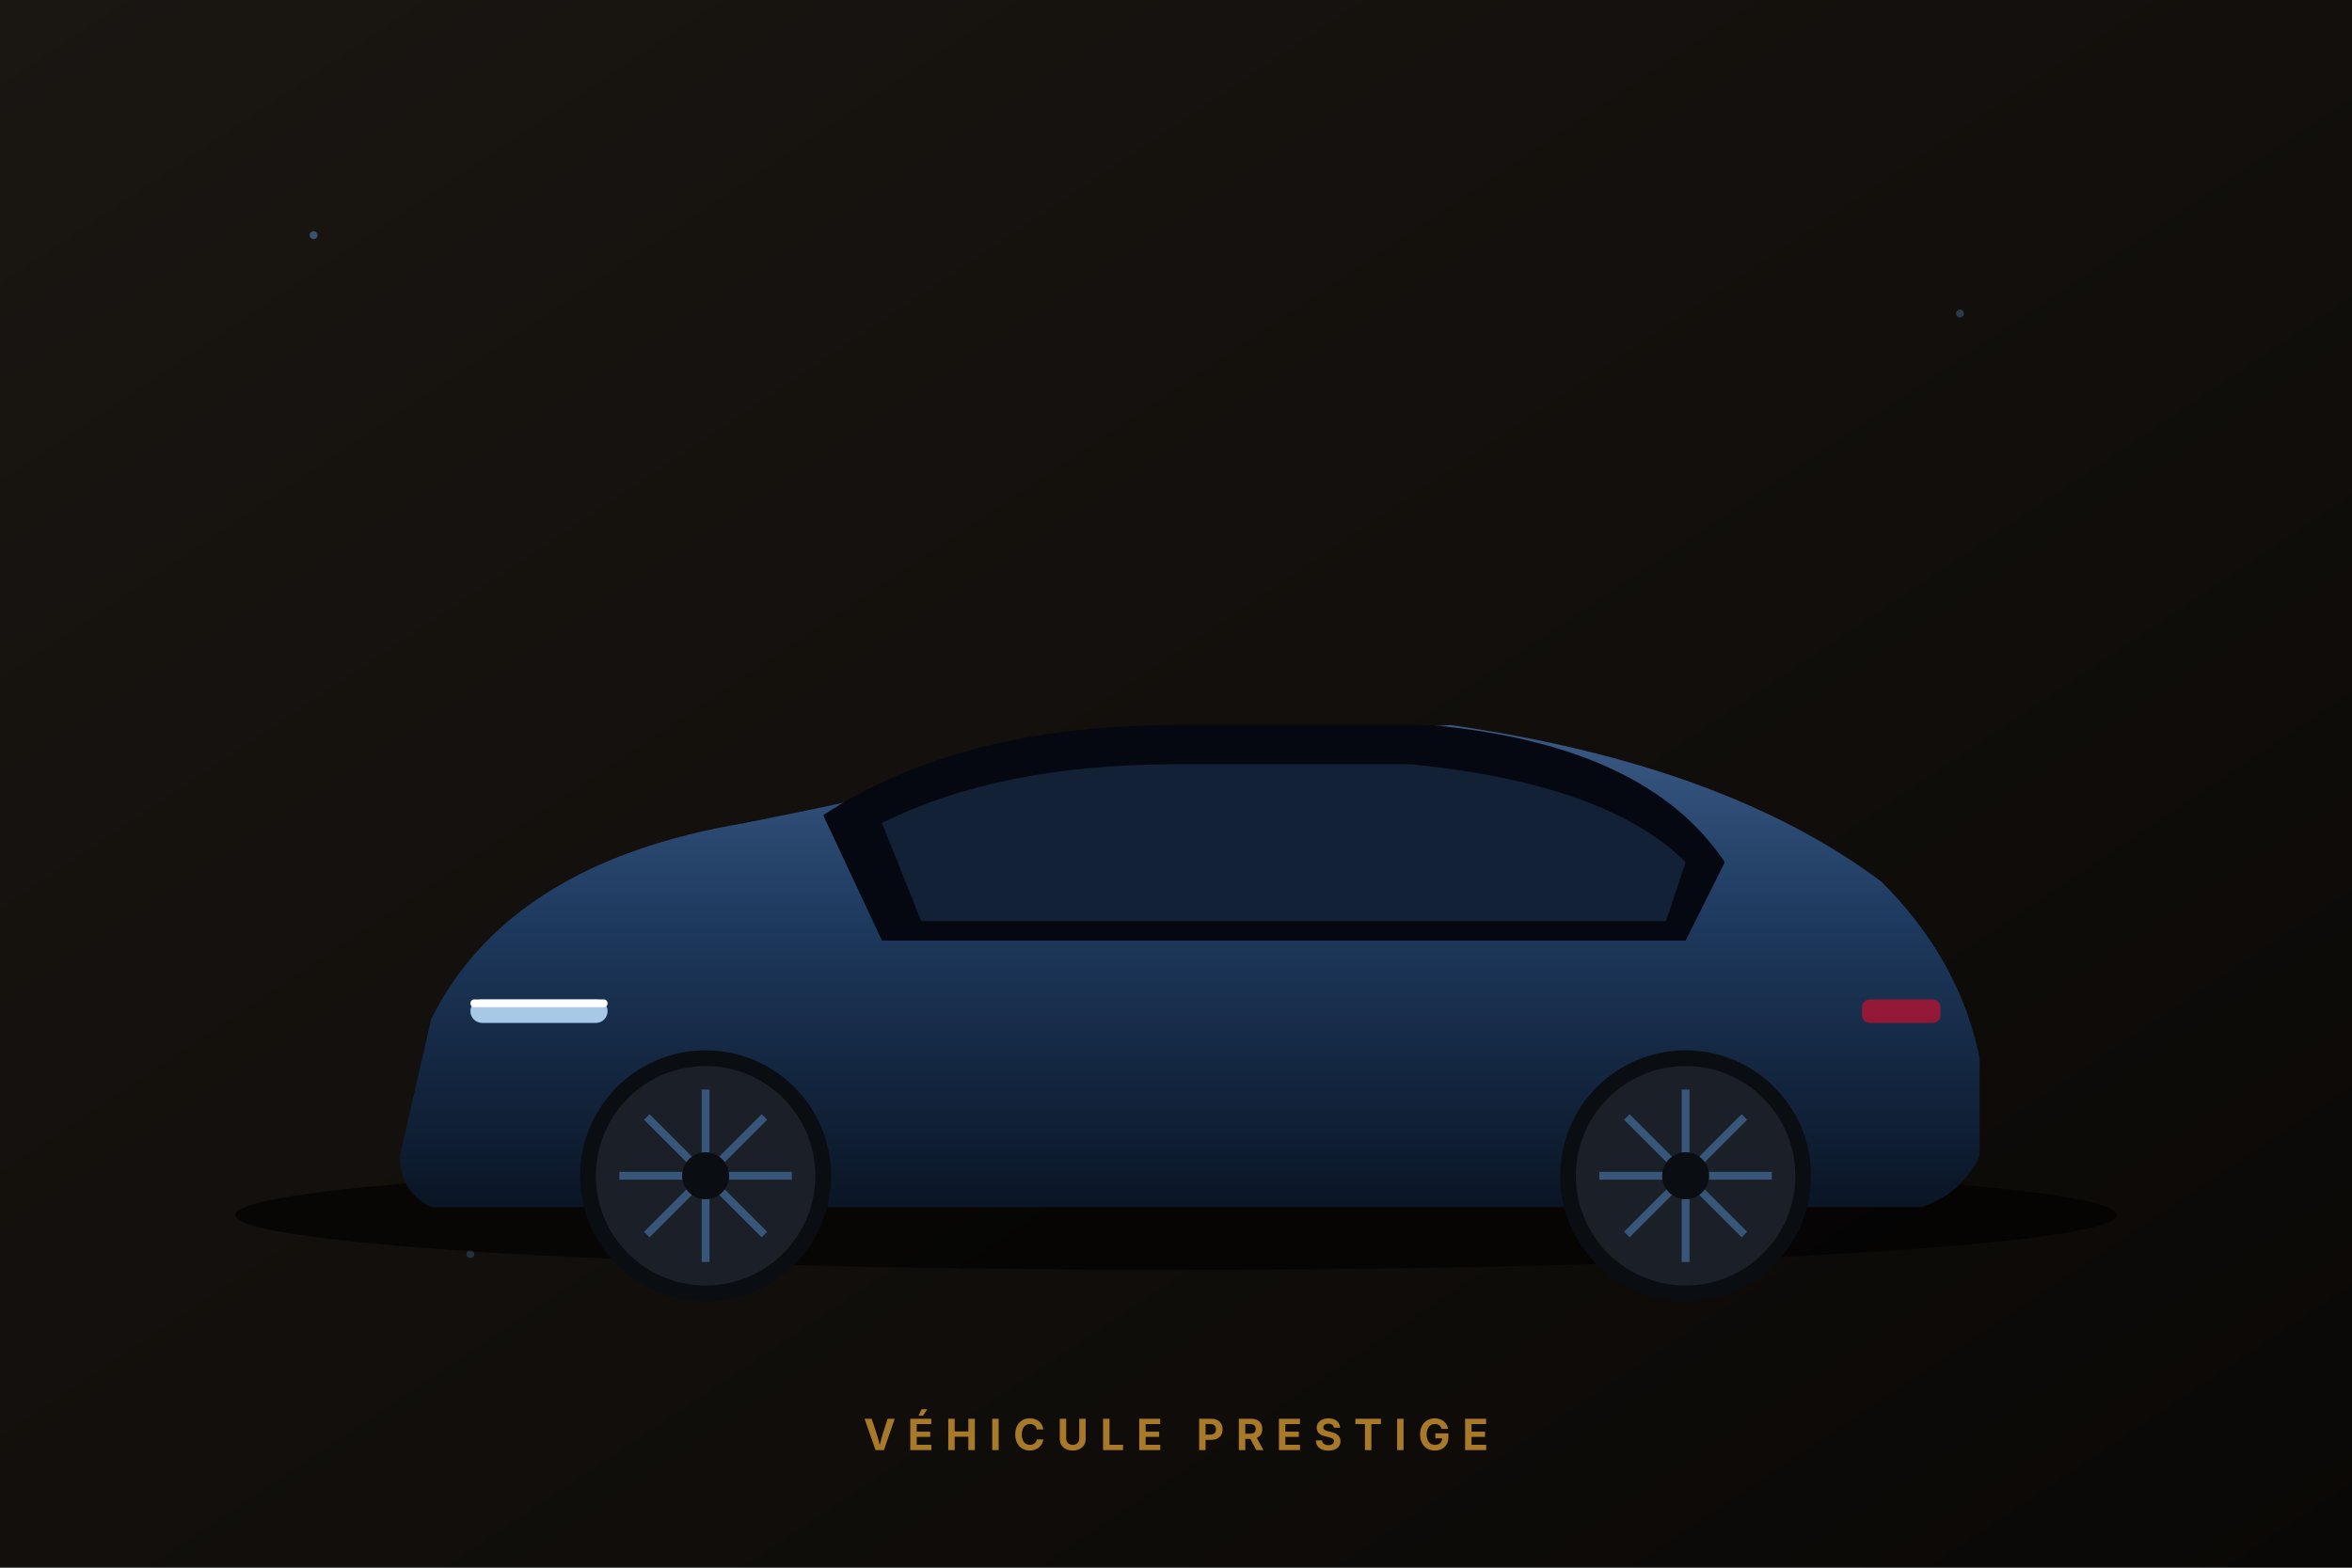
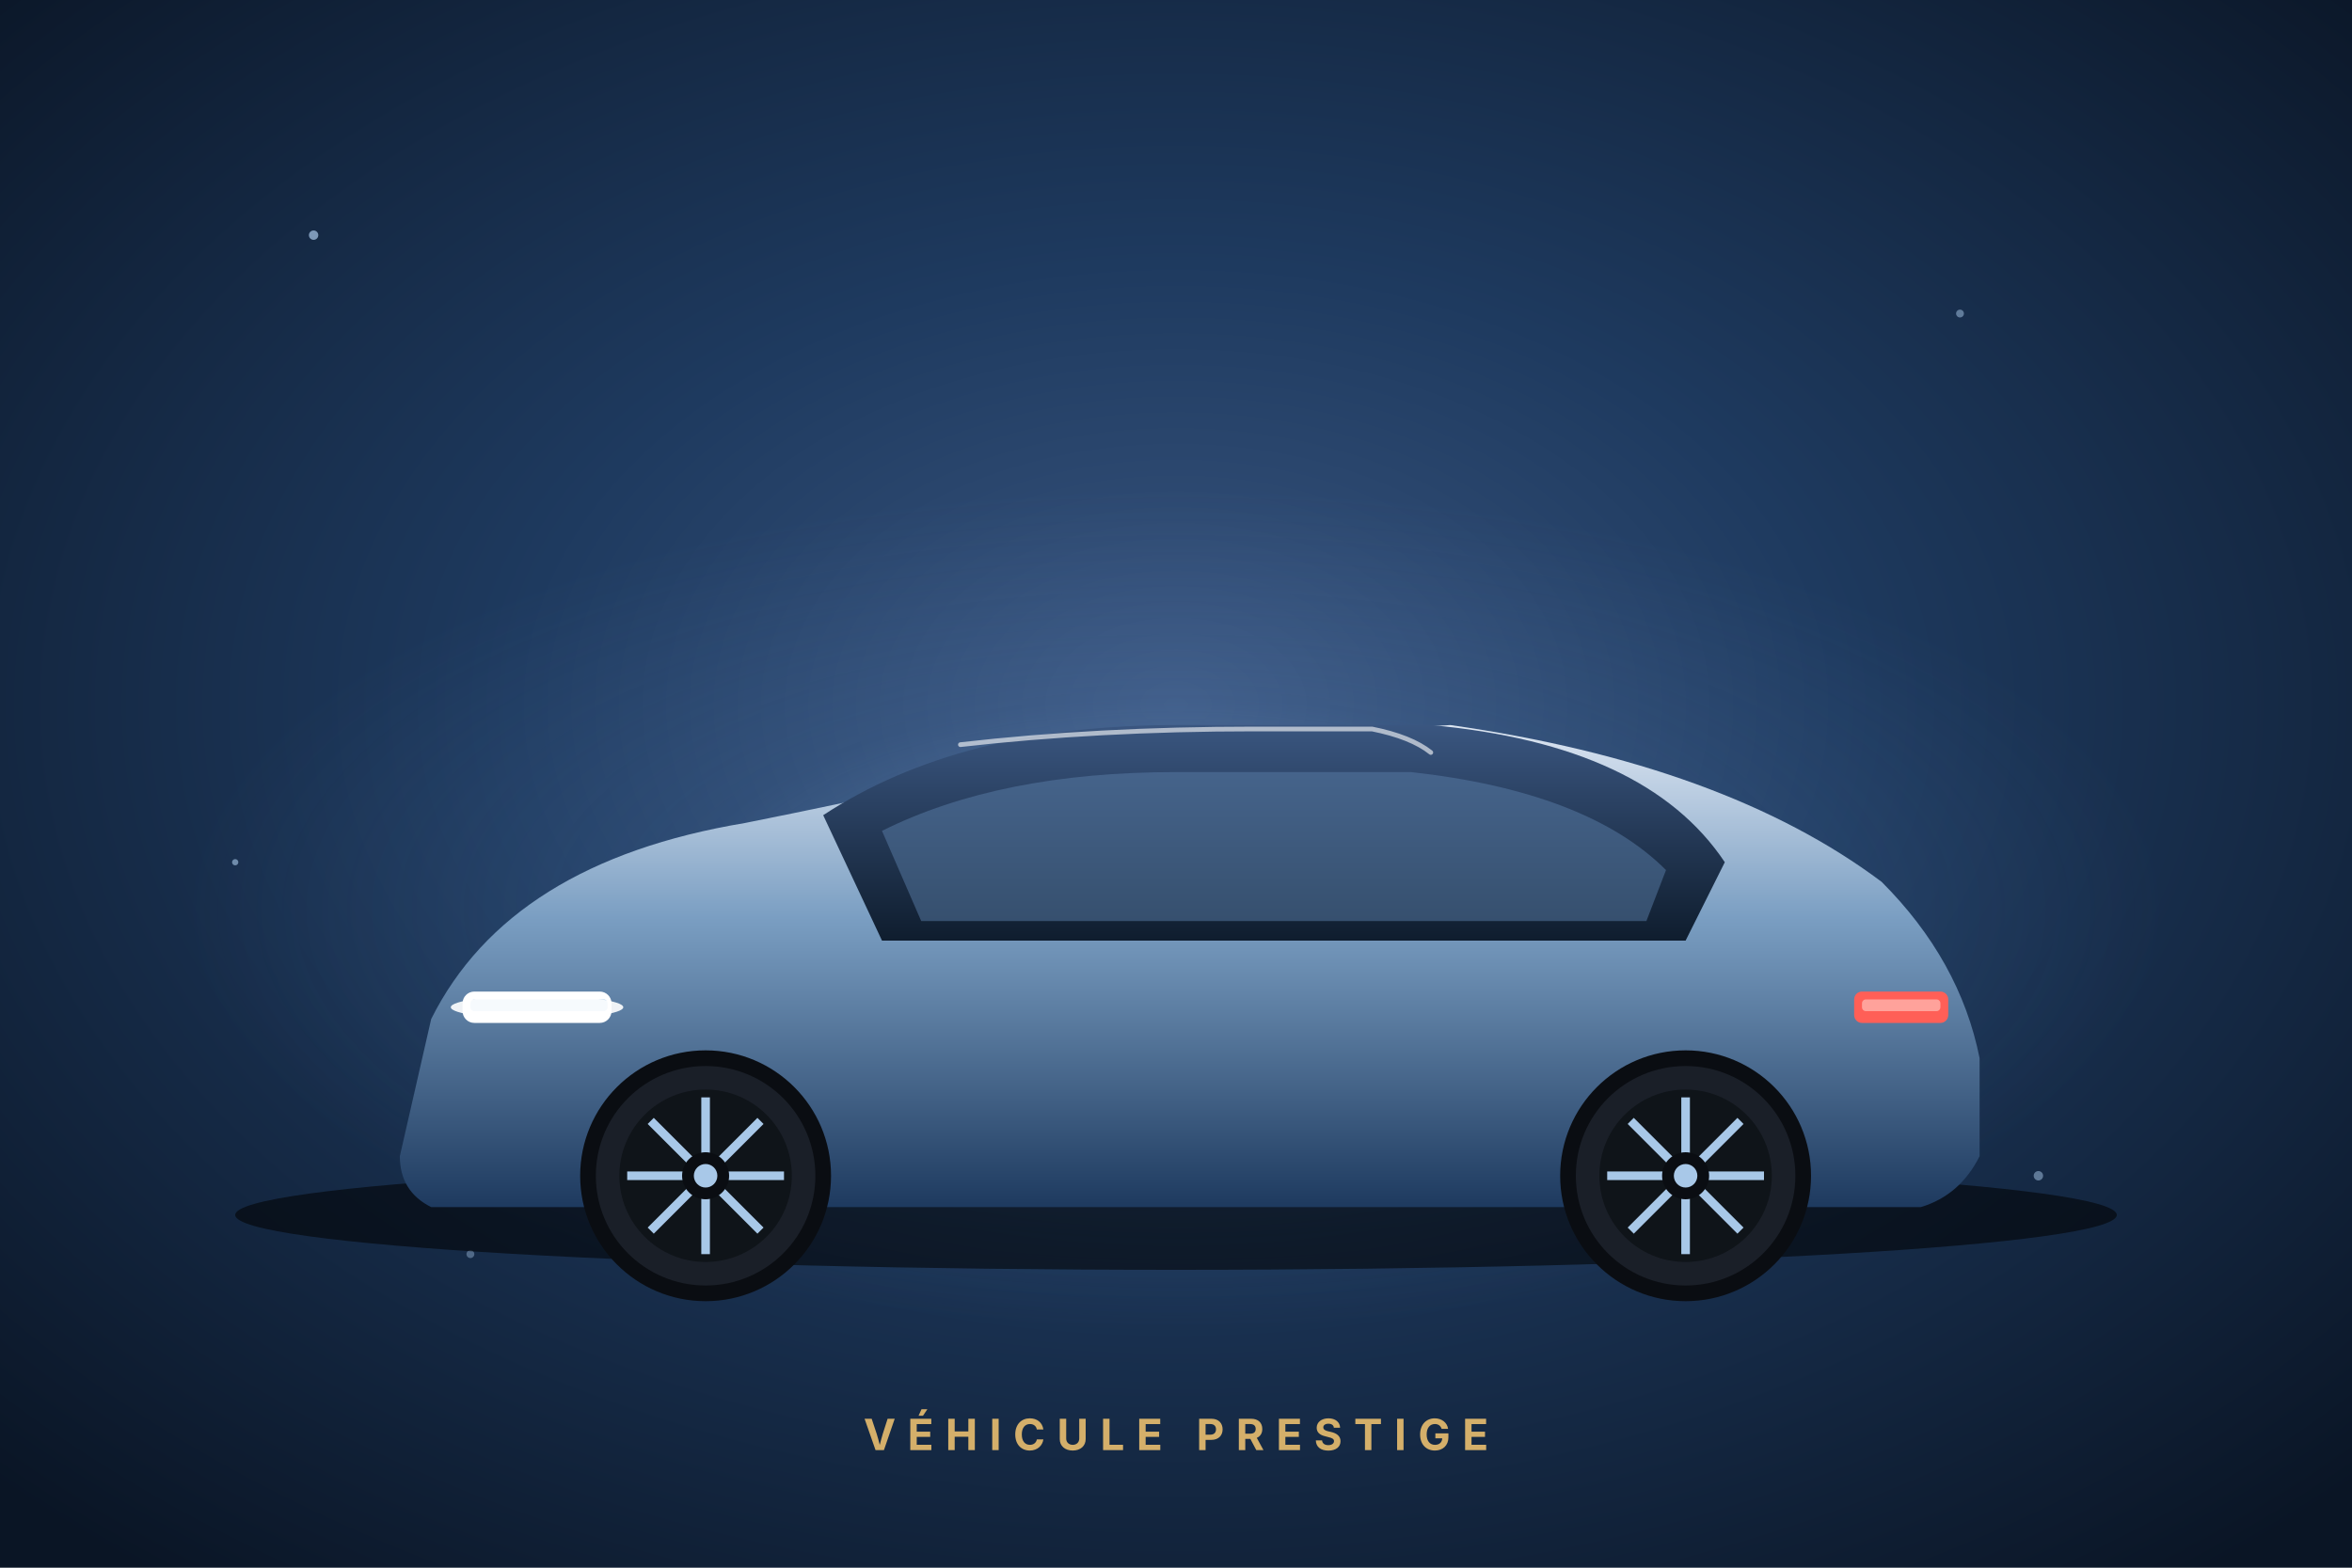
<svg xmlns="http://www.w3.org/2000/svg" viewBox="0 0 600 400" preserveAspectRatio="xMidYMid slice">
  <defs>
-     <linearGradient id="bgp" x1="0" y1="0" x2="1" y2="1">
-       <stop offset="0%" stop-color="#1a1612" />
-       <stop offset="100%" stop-color="#0a0806" />
+     <radialGradient id="bgp" cx="0.5" cy="0.45" r="0.7">
+       <stop offset="0%" stop-color="#3a5680" stop-opacity="1" />
+       <stop offset="40%" stop-color="#1e3a5f" stop-opacity="1" />
+       <stop offset="100%" stop-color="#0a1525" stop-opacity="1" />
+     </radialGradient>
+     <radialGradient id="spotlight" cx="0.5" cy="0.55" r="0.45">
+       <stop offset="0%" stop-color="#a8c8e8" stop-opacity="0.5" />
+       <stop offset="50%" stop-color="#6d96cc" stop-opacity="0.15" />
+       <stop offset="100%" stop-color="#6d96cc" stop-opacity="0" />
+     </radialGradient>
+     <linearGradient id="sport" x1="0" y1="0" x2="0" y2="1">
+       <stop offset="0%" stop-color="#dde6f2" />
+       <stop offset="40%" stop-color="#7a9ec2" />
+       <stop offset="100%" stop-color="#1e3a5f" />
    </linearGradient>
-     <linearGradient id="sport" x1="0" y1="0" x2="0" y2="1">
-       <stop offset="0%" stop-color="#3a5a85" />
-       <stop offset="40%" stop-color="#1e3a5f" />
-       <stop offset="100%" stop-color="#0a1525" />
+     <linearGradient id="cockpit" x1="0" y1="0" x2="0" y2="1">
+       <stop offset="0%" stop-color="#3a5680" />
+       <stop offset="100%" stop-color="#0f1d2e" />
    </linearGradient>
    <linearGradient id="reflect" x1="0" y1="0" x2="1" y2="0">
      <stop offset="0%" stop-color="#fff" stop-opacity="0" />
-       <stop offset="50%" stop-color="#a8c8e8" stop-opacity="0.6" />
+       <stop offset="50%" stop-color="#fff" stop-opacity="0.7" />
      <stop offset="100%" stop-color="#fff" stop-opacity="0" />
    </linearGradient>
  </defs>
  <rect width="600" height="400" fill="url(#bgp)" />
-   <circle cx="80" cy="60" r="1" fill="#4d7ab0" opacity="0.6" />
-   <circle cx="500" cy="80" r="1" fill="#4d7ab0" opacity="0.4" />
-   <circle cx="120" cy="320" r="1" fill="#4d7ab0" opacity="0.3" />
+   <ellipse cx="300" cy="220" rx="280" ry="120" fill="url(#spotlight)" />
+   <circle cx="80" cy="60" r="1.2" fill="#a8c8e8" opacity="0.7" />
+   <circle cx="500" cy="80" r="1" fill="#a8c8e8" opacity="0.5" />
+   <circle cx="120" cy="320" r="1" fill="#a8c8e8" opacity="0.4" />
+   <circle cx="520" cy="300" r="1.2" fill="#a8c8e8" opacity="0.5" />
+   <circle cx="60" cy="220" r="0.8" fill="#a8c8e8" opacity="0.6" />
  <g transform="translate(80, 130)">
-     <ellipse cx="220" cy="180" rx="240" ry="14" fill="black" opacity="0.6" />
+     <ellipse cx="220" cy="180" rx="240" ry="14" fill="black" opacity="0.55" />
    <path d="M 30 130 Q 50 90 110 80 Q 160 70 200 60 L 290 55 Q 360 65 400 95 Q 420 115 425 140 L 425 165 Q 420 175 410 178 L 30 178 Q 22 174 22 165 Z" fill="url(#sport)" />
-     <path d="M 50 130 L 410 130" stroke="url(#reflect)" stroke-width="2" />
-     <path d="M 130 78 Q 165 55 220 55 L 285 55 Q 340 60 360 90 L 350 110 L 145 110 Z" fill="#050810" />
-     <path d="M 145 80 Q 175 65 220 65 L 280 65 Q 330 70 350 90 L 345 105 L 155 105 Z" fill="#15233a" opacity="0.9" />
-     <rect x="40" y="125" width="35" height="6" rx="3" fill="#a8c8e8" />
-     <rect x="40" y="125" width="35" height="2" rx="1" fill="white" />
-     <rect x="395" y="125" width="20" height="6" rx="2" fill="#c8102e" opacity="0.7" />
+     <path d="M 50 130 L 410 130" stroke="url(#reflect)" stroke-width="2.5" />
+     <path d="M 130 78 Q 165 55 220 55 L 285 55 Q 340 60 360 90 L 350 110 L 145 110 Z" fill="url(#cockpit)" />
+     <path d="M 145 82 Q 175 67 220 67 L 280 67 Q 325 72 345 92 L 340 105 L 155 105 Z" fill="#5a7da8" opacity="0.5" />
+     <path d="M 165 60 Q 200 56 240 56 L 270 56 Q 280 58 285 62" stroke="#fff" stroke-width="1.2" stroke-linecap="round" opacity="0.6" fill="none" />
+     <rect x="38" y="123" width="38" height="8" rx="3" fill="#fff" />
+     <rect x="40" y="125" width="35" height="3" rx="1" fill="#a8c8e8" />
+     <ellipse cx="57" cy="127" rx="22" ry="3" fill="#fff" opacity="0.9" />
+     <rect x="393" y="123" width="24" height="8" rx="2" fill="#ff5f57" />
+     <rect x="395" y="125" width="20" height="3" rx="1" fill="#ffb3ad" opacity="0.8" />
    <circle cx="100" cy="170" r="32" fill="#0a0d12" />
    <circle cx="100" cy="170" r="28" fill="#1a1f28" />
+     <circle cx="100" cy="170" r="22" fill="#0f1419" />
    <g transform="translate(100, 170)">
-       <line x1="-22" y1="0" x2="22" y2="0" stroke="#4d7ab0" stroke-width="2" opacity="0.6" />
-       <line x1="0" y1="-22" x2="0" y2="22" stroke="#4d7ab0" stroke-width="2" opacity="0.6" />
-       <line x1="-15" y1="-15" x2="15" y2="15" stroke="#4d7ab0" stroke-width="2" opacity="0.6" />
-       <line x1="-15" y1="15" x2="15" y2="-15" stroke="#4d7ab0" stroke-width="2" opacity="0.6" />
+       <line x1="-20" y1="0" x2="20" y2="0" stroke="#a8c8e8" stroke-width="2.2" />
+       <line x1="0" y1="-20" x2="0" y2="20" stroke="#a8c8e8" stroke-width="2.2" />
+       <line x1="-14" y1="-14" x2="14" y2="14" stroke="#a8c8e8" stroke-width="2.2" />
+       <line x1="-14" y1="14" x2="14" y2="-14" stroke="#a8c8e8" stroke-width="2.2" />
      <circle r="6" fill="#0a0d12" />
+       <circle r="3" fill="#a8c8e8" />
    </g>
    <circle cx="350" cy="170" r="32" fill="#0a0d12" />
    <circle cx="350" cy="170" r="28" fill="#1a1f28" />
+     <circle cx="350" cy="170" r="22" fill="#0f1419" />
    <g transform="translate(350, 170)">
-       <line x1="-22" y1="0" x2="22" y2="0" stroke="#4d7ab0" stroke-width="2" opacity="0.6" />
-       <line x1="0" y1="-22" x2="0" y2="22" stroke="#4d7ab0" stroke-width="2" opacity="0.6" />
-       <line x1="-15" y1="-15" x2="15" y2="15" stroke="#4d7ab0" stroke-width="2" opacity="0.6" />
-       <line x1="-15" y1="15" x2="15" y2="-15" stroke="#4d7ab0" stroke-width="2" opacity="0.6" />
+       <line x1="-20" y1="0" x2="20" y2="0" stroke="#a8c8e8" stroke-width="2.2" />
+       <line x1="0" y1="-20" x2="0" y2="20" stroke="#a8c8e8" stroke-width="2.2" />
+       <line x1="-14" y1="-14" x2="14" y2="14" stroke="#a8c8e8" stroke-width="2.2" />
+       <line x1="-14" y1="14" x2="14" y2="-14" stroke="#a8c8e8" stroke-width="2.2" />
      <circle r="6" fill="#0a0d12" />
+       <circle r="3" fill="#a8c8e8" />
    </g>
  </g>
-   <text x="300" y="370" text-anchor="middle" font-family="Inter, sans-serif" font-size="11" font-weight="700" letter-spacing="3" fill="#a87928">VÉHICULE PRESTIGE</text>
+   <text x="300" y="370" text-anchor="middle" font-family="Inter, sans-serif" font-size="11" font-weight="700" letter-spacing="3" fill="#d4af6a">VÉHICULE PRESTIGE</text>
</svg>
